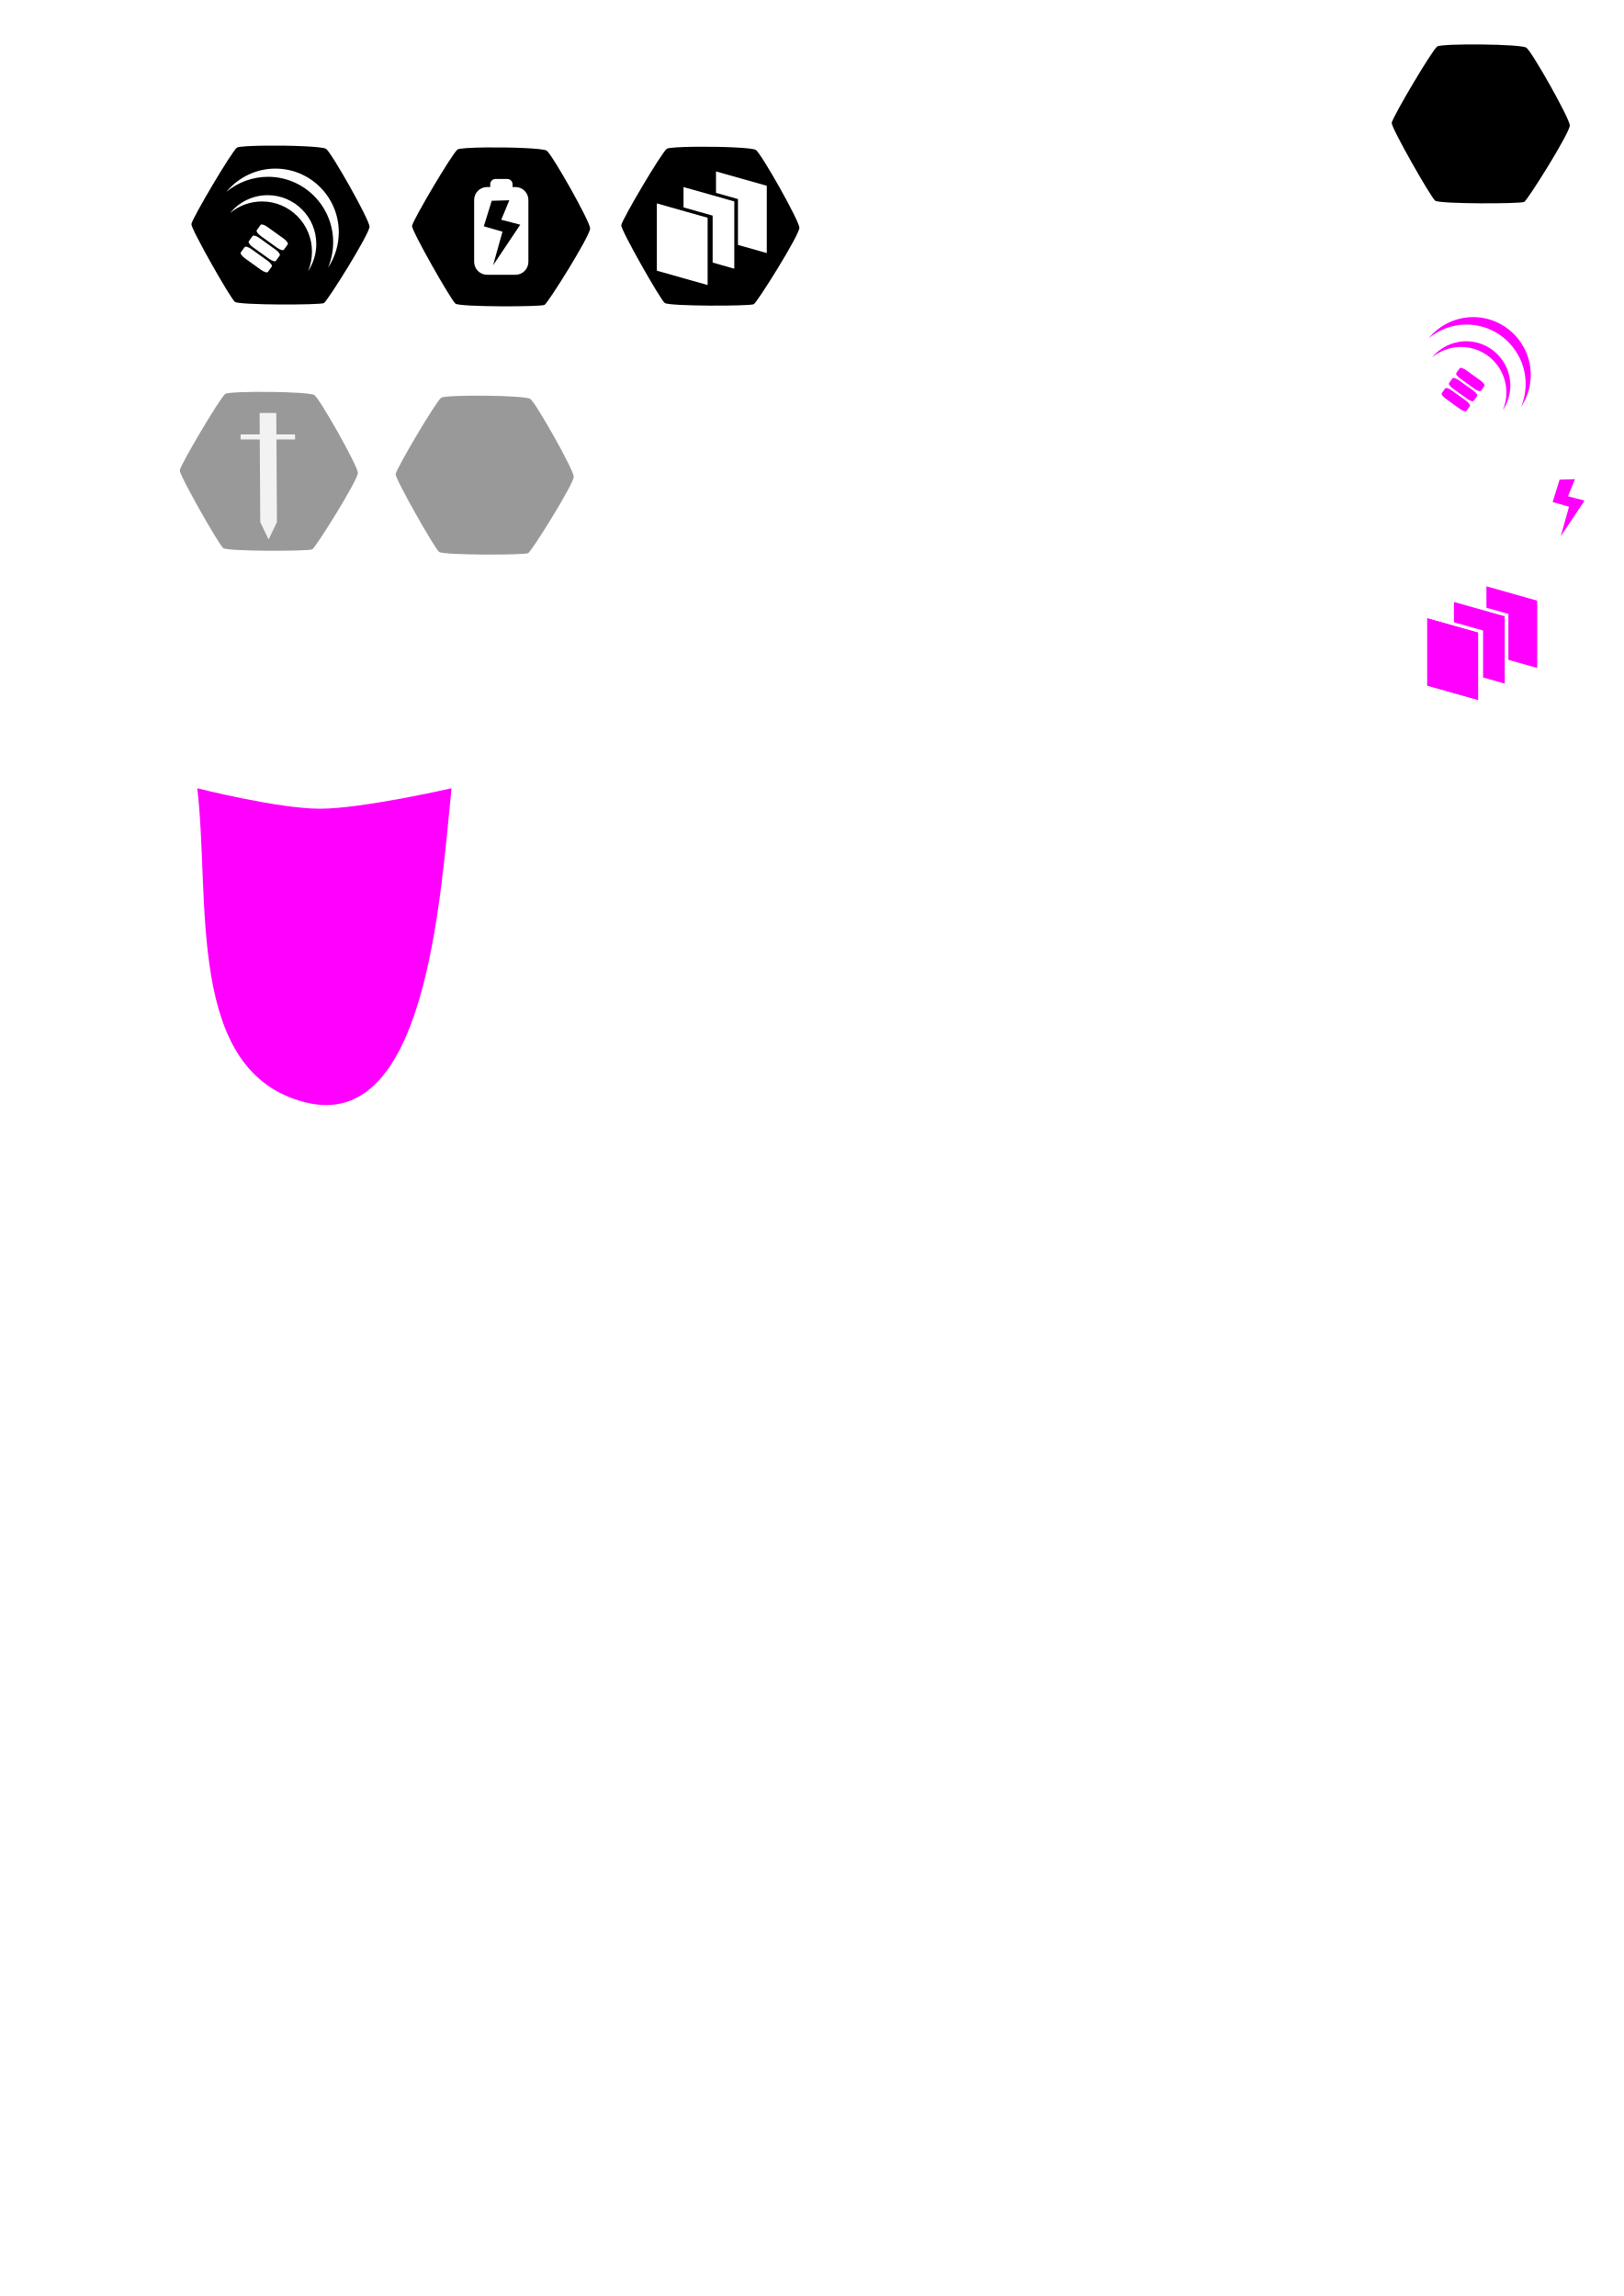
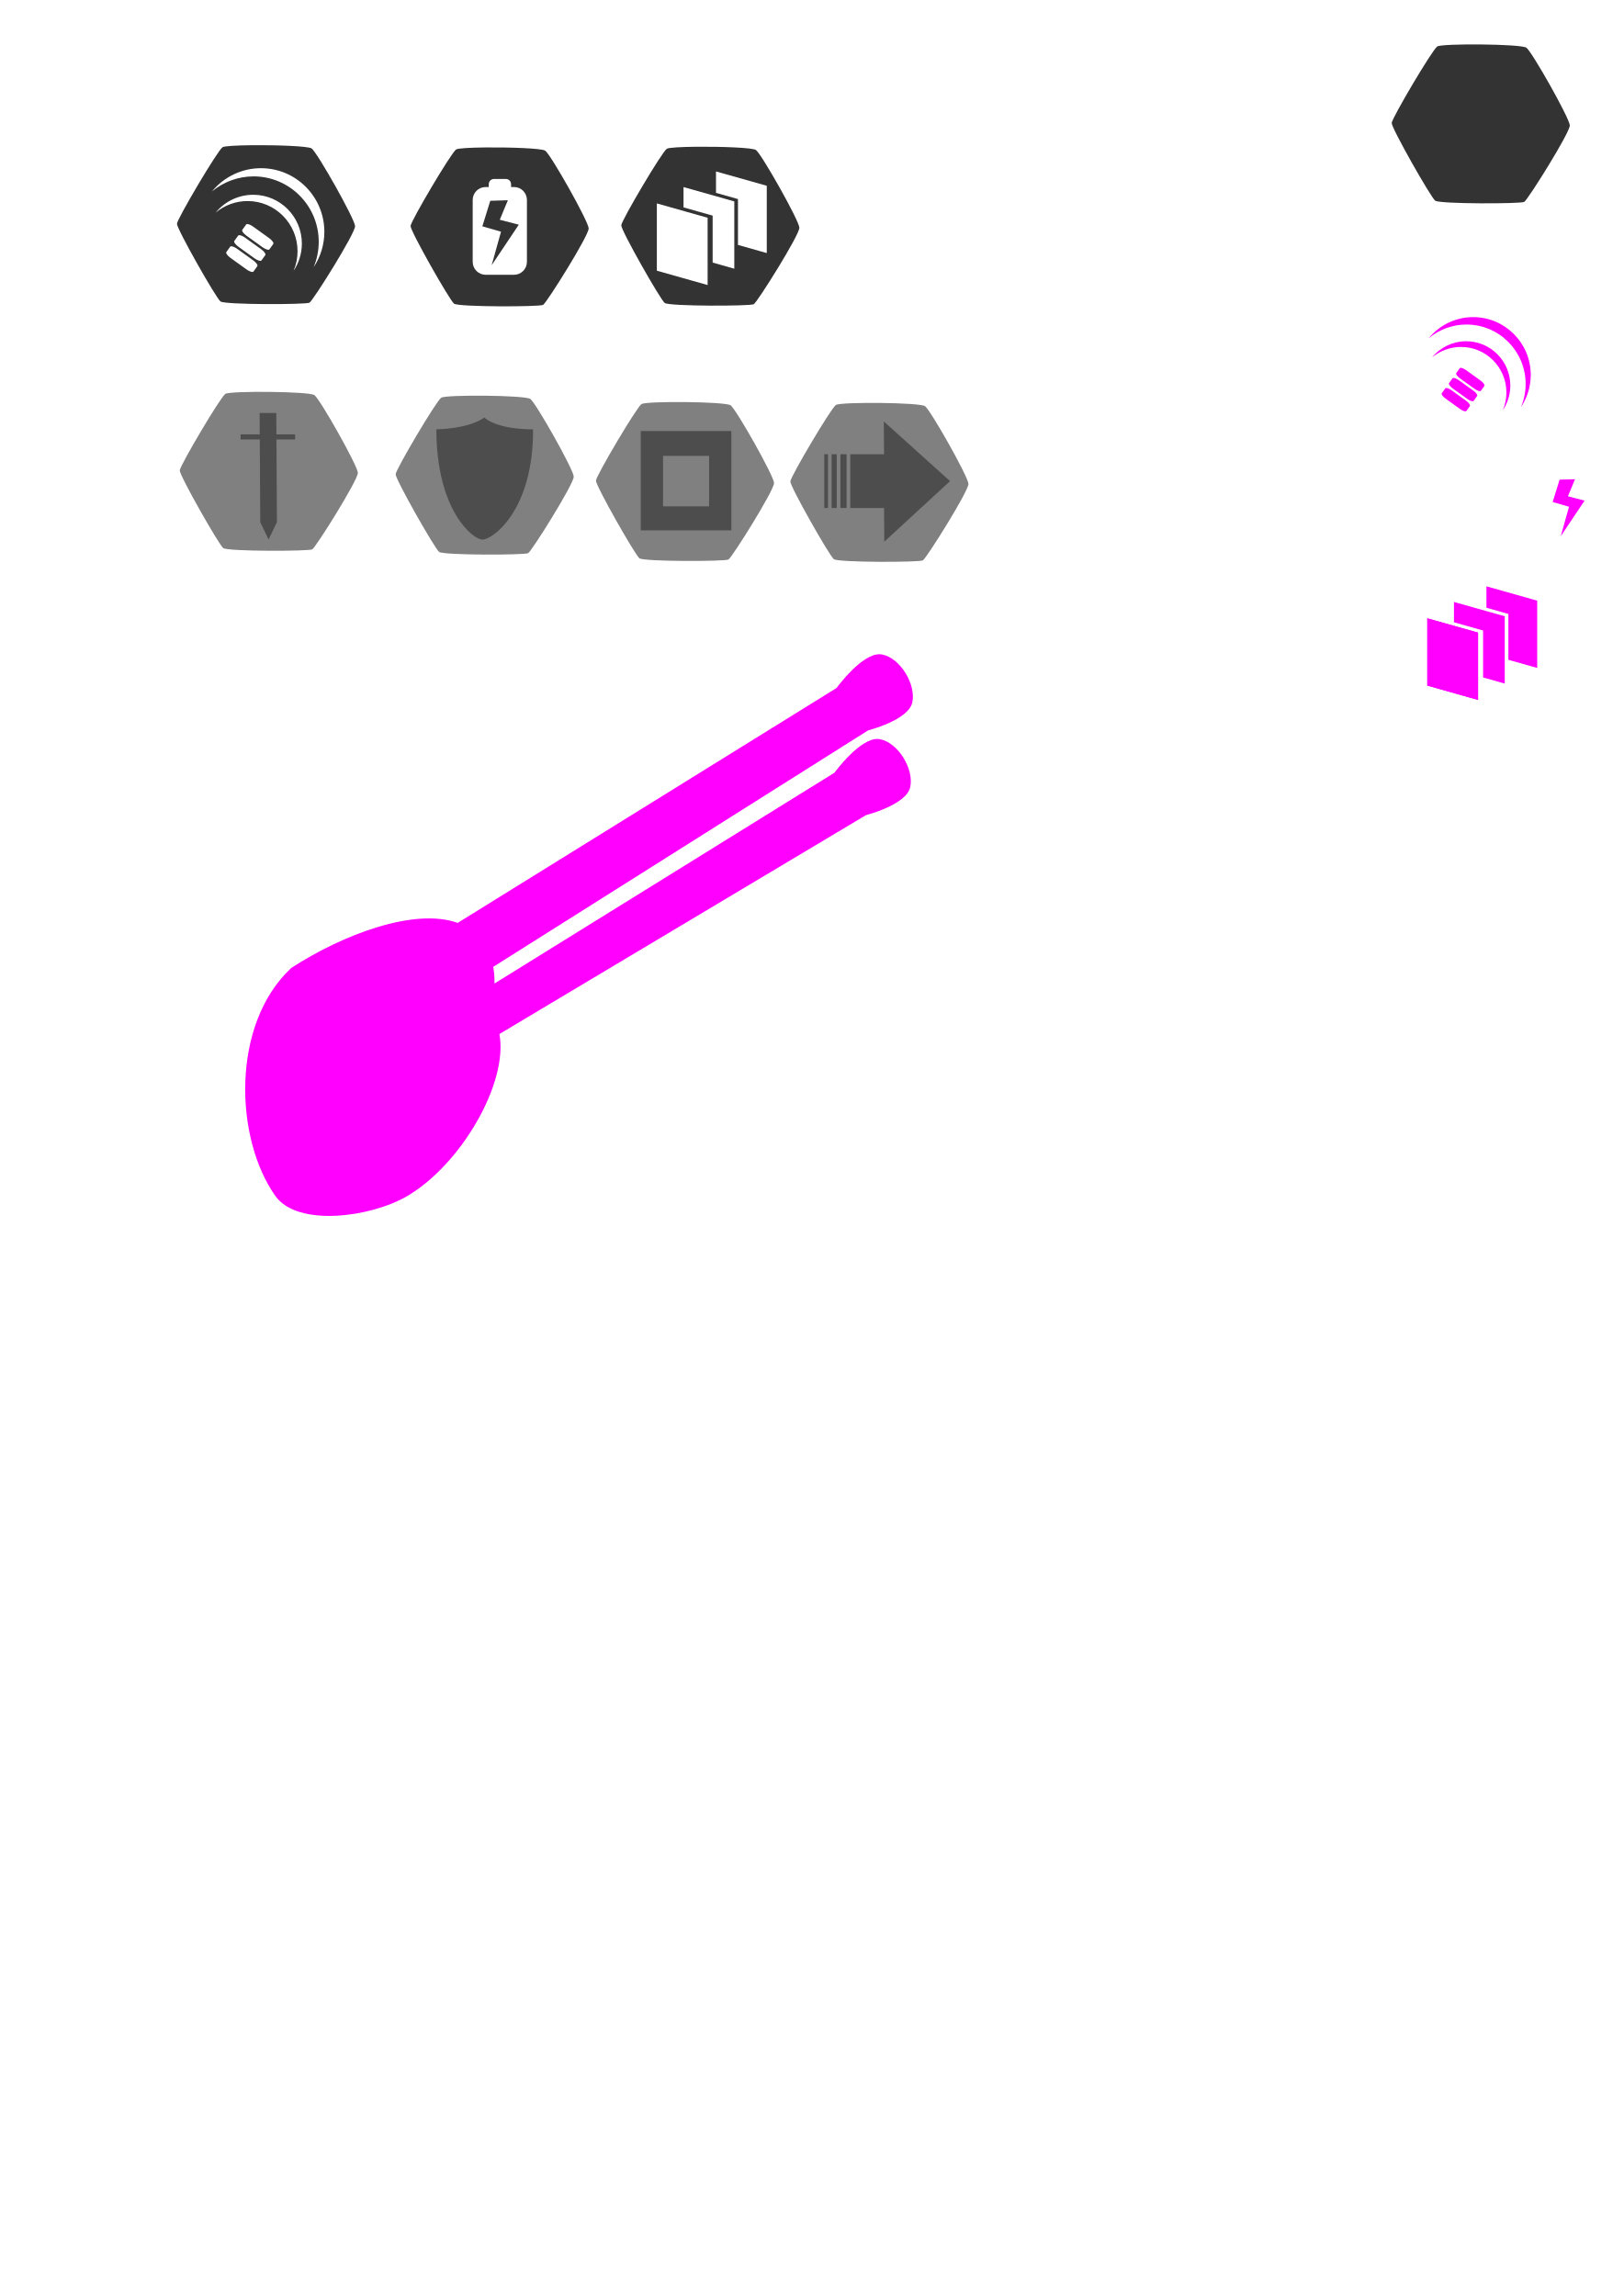
<svg xmlns="http://www.w3.org/2000/svg" width="210mm" height="297mm" viewBox="0 0 210 297" version="1.1" id="svg8">
-   <defs id="defs2" />
+   <defs id="defs2">
+     </defs>
  <g id="layer1">
-     <path style="fill:#000000;fill-opacity:1;stroke:none;stroke-width:0.389;stroke-miterlimit:4;stroke-dasharray:none;stroke-opacity:1" d="m 34.387,18.838 c -1.918,0.021 -3.497,0.105 -3.736,0.258 -0.637,0.407 -5.854,9.246 -5.896,9.896 -0.042,0.65 5.055,9.615 5.622,10.054 0.568,0.439 11.054,0.42 11.518,0.158 0.463,-0.262 5.924,-8.975 5.896,-9.896 -0.028,-0.921 -4.908,-9.565 -5.622,-10.054 -0.446,-0.306 -4.585,-0.45 -7.782,-0.416 z m 1.229,2.972 a 8.2,8.234 0 0 1 8.201,8.234 8.2,8.234 0 0 1 -1.391,4.581 8.432,8.466 0 0 0 0.663,-3.29 8.432,8.466 0 0 0 -8.432,-8.466 8.432,8.466 0 0 0 -5.374,1.95 8.2,8.234 0 0 1 6.332,-3.009 z m -0.999,3.438 a 6.29,6.316 0 0 1 6.291,6.315 6.29,6.316 0 0 1 -1.067,3.515 6.468,6.494 0 0 0 0.508,-2.525 6.468,6.494 0 0 0 -6.467,-6.494 6.468,6.494 0 0 0 -4.122,1.496 6.29,6.316 0 0 1 4.857,-2.307 z m -0.787,3.788 c 0.172,-0.01 0.471,0.112 0.769,0.327 l 2.071,1.487 c 0.398,0.286 0.639,0.626 0.542,0.762 l -0.498,0.692 c -0.098,0.136 -0.496,0.015 -0.894,-0.271 l -2.07,-1.488 c -0.398,-0.286 -0.64,-0.625 -0.543,-0.761 l 0.498,-0.693 c 0.024,-0.034 0.068,-0.051 0.125,-0.055 z m -1.032,1.437 c 0.172,-0.01 0.472,0.112 0.77,0.326 l 2.07,1.488 c 0.398,0.286 0.64,0.625 0.542,0.761 l -0.498,0.693 c -0.098,0.136 -0.497,0.015 -0.895,-0.271 l -2.071,-1.488 c -0.398,-0.286 -0.639,-0.626 -0.542,-0.762 l 0.498,-0.692 c 0.024,-0.034 0.068,-0.052 0.125,-0.055 z m -1.032,1.437 c 0.172,-0.01 0.471,0.112 0.769,0.326 l 2.07,1.488 c 0.398,0.286 0.64,0.625 0.543,0.761 l -0.498,0.692 c -0.098,0.136 -0.497,0.015 -0.895,-0.271 L 31.684,33.417 c -0.398,-0.286 -0.639,-0.625 -0.542,-0.761 l 0.498,-0.692 c 0.024,-0.034 0.068,-0.052 0.125,-0.055 z" id="path26" />
+     <path style="fill:#333333;fill-opacity:1;stroke:none;stroke-width:0.389;stroke-miterlimit:4;stroke-dasharray:none;stroke-opacity:1" d="m 32.52,18.785 c -1.918,0.021 -3.497,0.105 -3.736,0.258 -0.637,0.407 -5.854,9.246 -5.896,9.896 -0.042,0.65 5.055,9.615 5.622,10.054 0.568,0.439 11.054,0.42 11.518,0.158 0.463,-0.262 5.924,-8.975 5.896,-9.896 -0.028,-0.921 -4.908,-9.565 -5.622,-10.054 -0.446,-0.306 -4.585,-0.45 -7.782,-0.416 z m 1.229,2.972 a 8.2,8.234 0 0 1 8.201,8.234 8.2,8.234 0 0 1 -1.391,4.581 8.432,8.466 0 0 0 0.663,-3.29 8.432,8.466 0 0 0 -8.432,-8.466 8.432,8.466 0 0 0 -5.374,1.95 8.2,8.234 0 0 1 6.332,-3.009 z m -0.999,3.438 a 6.29,6.316 0 0 1 6.291,6.315 6.29,6.316 0 0 1 -1.067,3.515 6.468,6.494 0 0 0 0.508,-2.525 6.468,6.494 0 0 0 -6.467,-6.494 6.468,6.494 0 0 0 -4.122,1.496 6.29,6.316 0 0 1 4.857,-2.307 z m -0.787,3.788 c 0.172,-0.01 0.471,0.112 0.769,0.327 l 2.071,1.487 c 0.398,0.286 0.639,0.626 0.542,0.762 l -0.498,0.692 c -0.098,0.136 -0.496,0.015 -0.894,-0.271 l -2.07,-1.488 c -0.398,-0.286 -0.64,-0.625 -0.543,-0.761 l 0.498,-0.693 c 0.024,-0.034 0.068,-0.051 0.125,-0.055 z m -1.032,1.437 c 0.172,-0.01 0.472,0.112 0.77,0.326 l 2.07,1.488 c 0.398,0.286 0.64,0.625 0.542,0.761 l -0.498,0.693 c -0.098,0.136 -0.497,0.015 -0.895,-0.271 l -2.071,-1.488 c -0.398,-0.286 -0.639,-0.626 -0.542,-0.762 l 0.498,-0.692 c 0.024,-0.034 0.068,-0.052 0.125,-0.055 z m -1.032,1.437 c 0.172,-0.01 0.471,0.112 0.769,0.326 l 2.07,1.488 c 0.398,0.286 0.64,0.625 0.543,0.761 l -0.498,0.692 c -0.098,0.136 -0.497,0.015 -0.895,-0.271 L 29.817,33.365 c -0.398,-0.286 -0.639,-0.625 -0.542,-0.761 l 0.498,-0.692 c 0.024,-0.034 0.068,-0.052 0.125,-0.055 z" id="path26" />
    <path style="fill:#ff00ff;fill-opacity:1;stroke:none;stroke-width:0.091;stroke-miterlimit:4;stroke-dasharray:none;stroke-opacity:1" d="m 189.624,44.141 a 5.712,5.735 0 0 0 -4.411,2.096 5.873,5.897 0 0 1 3.743,-1.359 5.873,5.897 0 0 1 5.873,5.897 5.873,5.897 0 0 1 -0.462,2.292 5.712,5.735 0 0 0 0.969,-3.191 5.712,5.735 0 0 0 -5.712,-5.735 z" id="path3711" />
    <path id="path3716" d="m 190.531,41.02 a 7.446,7.476 0 0 0 -5.75,2.732 7.657,7.687 0 0 1 4.879,-1.771 7.657,7.687 0 0 1 7.657,7.688 7.657,7.687 0 0 1 -0.602,2.988 7.446,7.476 0 0 0 1.263,-4.16 7.446,7.476 0 0 0 -7.447,-7.476 z" style="fill:#ff00ff;fill-opacity:1;stroke:none;stroke-width:0.119;stroke-miterlimit:4;stroke-dasharray:none;stroke-opacity:1" />
    <rect style="fill:#ff00ff;fill-opacity:1;stroke:none;stroke-width:0.155;stroke-miterlimit:4;stroke-dasharray:none;stroke-opacity:1" id="rect3718" width="3.922" height="1.323" x="181.106" y="-68.568" rx="0.803" ry="0.274" transform="rotate(35.70524)" />
    <rect ry="0.274" rx="0.803" y="-70.174" x="181.106" height="1.323" width="3.922" id="rect3720" style="fill:#ff00ff;fill-opacity:1;stroke:none;stroke-width:0.155;stroke-miterlimit:4;stroke-dasharray:none;stroke-opacity:1" transform="rotate(35.70524)" />
    <rect style="fill:#ff00ff;fill-opacity:1;stroke:none;stroke-width:0.155;stroke-miterlimit:4;stroke-dasharray:none;stroke-opacity:1" id="rect3722" width="3.922" height="1.323" x="181.106" y="-71.781" rx="0.803" ry="0.274" transform="rotate(35.70524)" />
-     <path id="path3737" d="m 197.134,26.116 c -0.463,0.262 -10.95,0.281 -11.518,-0.158 -0.568,-0.439 -5.664,-9.404 -5.622,-10.054 0.042,-0.65 5.259,-9.488 5.896,-9.896 0.637,-0.407 10.803,-0.331 11.518,0.158 0.714,0.49 5.594,9.133 5.622,10.054 0.028,0.921 -5.432,9.634 -5.896,9.896 z" style="fill:#000000;fill-opacity:1;stroke:none;stroke-width:0.389;stroke-miterlimit:4;stroke-dasharray:none;stroke-opacity:1" />
+     <path id="path3737" d="m 197.134,26.116 c -0.463,0.262 -10.95,0.281 -11.518,-0.158 -0.568,-0.439 -5.664,-9.404 -5.622,-10.054 0.042,-0.65 5.259,-9.488 5.896,-9.896 0.637,-0.407 10.803,-0.331 11.518,0.158 0.714,0.49 5.594,9.133 5.622,10.054 0.028,0.921 -5.432,9.634 -5.896,9.896 z" style="fill:#333333;fill-opacity:1;stroke:none;stroke-width:0.389;stroke-miterlimit:4;stroke-dasharray:none;stroke-opacity:1" />
    <path style="fill:#ff00ff;fill-opacity:1;stroke:none;stroke-width:0.219;stroke-miterlimit:4;stroke-dasharray:none;stroke-opacity:1" d="m 201.707,62.047 1.994,-0.058 -0.916,2.21 2.154,0.559 -3.076,4.595 1.063,-3.805 -2.115,-0.608 z" id="rect3769" />
-     <path style="fill:#000000;fill-opacity:1;stroke:none;stroke-width:0.389;stroke-miterlimit:4;stroke-dasharray:none;stroke-opacity:1" d="m 62.921,19.073 c -1.918,0.021 -3.497,0.105 -3.736,0.258 -0.637,0.407 -5.853,9.245 -5.896,9.896 -0.042,0.65 5.054,9.615 5.622,10.054 0.568,0.439 11.054,0.42 11.518,0.158 0.463,-0.262 5.924,-8.975 5.896,-9.896 -0.028,-0.921 -4.908,-9.564 -5.622,-10.054 -0.446,-0.306 -4.585,-0.45 -7.782,-0.416 z m 1.157,4.078 h 1.536 c 0.373,0 0.674,0.301 0.674,0.674 v 0.367 h 0.372 c 0.93,0 1.679,0.749 1.679,1.679 v 7.993 c 0,0.93 -0.749,1.68 -1.679,1.68 h -3.657 c -0.93,0 -1.679,-0.75 -1.679,-1.68 v -7.993 c 0,-0.93 0.749,-1.679 1.679,-1.679 h 0.401 v -0.367 c 0,-0.373 0.3,-0.674 0.674,-0.674 z m 1.796,2.754 -2.276,0.067 -1.024,3.302 2.415,0.693 -1.213,4.343 3.51,-5.245 -2.459,-0.638 z" id="path3777" />
-     <path style="fill:#000000;fill-opacity:1;stroke:none;stroke-width:0.389;stroke-miterlimit:4;stroke-dasharray:none;stroke-opacity:1" d="m 89.982,18.984 c -1.918,0.021 -3.497,0.105 -3.736,0.258 -0.637,0.407 -5.853,9.245 -5.896,9.896 -0.042,0.65 5.054,9.615 5.622,10.054 0.568,0.439 11.054,0.42 11.518,0.158 0.463,-0.262 5.924,-8.975 5.896,-9.896 -0.028,-0.921 -4.908,-9.564 -5.622,-10.054 -0.446,-0.306 -4.585,-0.45 -7.782,-0.416 z m 2.621,3.192 6.567,1.855 v 8.703 L 95.445,31.682 V 25.75 l -2.841,-0.803 z m -4.2,2.022 6.567,1.855 v 8.704 L 92.17,33.965 v -6.073 l -3.767,-1.065 z m -3.45,2.115 6.567,1.855 v 8.703 L 84.953,35.016 Z" id="path3796" />
+     <path style="fill:#333333;fill-opacity:1;stroke:none;stroke-width:0.389;stroke-miterlimit:4;stroke-dasharray:none;stroke-opacity:1" d="m 62.732,19.073 c -1.918,0.021 -3.497,0.105 -3.736,0.258 -0.637,0.407 -5.853,9.245 -5.896,9.896 -0.042,0.65 5.054,9.615 5.622,10.054 0.568,0.439 11.054,0.42 11.518,0.158 0.463,-0.262 5.924,-8.975 5.896,-9.896 -0.028,-0.921 -4.908,-9.564 -5.622,-10.054 -0.446,-0.306 -4.585,-0.45 -7.782,-0.416 z m 1.157,4.078 h 1.536 c 0.373,0 0.674,0.301 0.674,0.674 v 0.367 h 0.372 c 0.93,0 1.679,0.749 1.679,1.679 v 7.993 c 0,0.93 -0.749,1.68 -1.679,1.68 h -3.657 c -0.93,0 -1.679,-0.75 -1.679,-1.68 v -7.993 c 0,-0.93 0.749,-1.679 1.679,-1.679 h 0.401 v -0.367 c 0,-0.373 0.3,-0.674 0.674,-0.674 z m 1.796,2.754 -2.276,0.067 -1.024,3.302 2.415,0.693 -1.213,4.343 3.51,-5.245 -2.459,-0.638 z" id="path3777" />
+     <path style="fill:#333333;fill-opacity:1;stroke:none;stroke-width:0.389;stroke-miterlimit:4;stroke-dasharray:none;stroke-opacity:1" d="m 89.982,18.984 c -1.918,0.021 -3.497,0.105 -3.736,0.258 -0.637,0.407 -5.853,9.245 -5.896,9.896 -0.042,0.65 5.054,9.615 5.622,10.054 0.568,0.439 11.054,0.42 11.518,0.158 0.463,-0.262 5.924,-8.975 5.896,-9.896 -0.028,-0.921 -4.908,-9.564 -5.622,-10.054 -0.446,-0.306 -4.585,-0.45 -7.782,-0.416 z m 2.621,3.192 6.567,1.855 v 8.703 L 95.445,31.682 V 25.75 l -2.841,-0.803 z m -4.2,2.022 6.567,1.855 v 8.704 L 92.17,33.965 v -6.073 l -3.767,-1.065 z m -3.45,2.115 6.567,1.855 v 8.703 L 84.953,35.016 Z" id="path3796" />
    <ellipse style="fill:#000000;fill-opacity:1;stroke:none;stroke-width:0.265;stroke-miterlimit:4;stroke-dasharray:none;stroke-opacity:1" id="path3867" cx="101.763" cy="95.011" r="21.849" />
    <path id="path42" d="m 184.596,79.981 6.566,1.855 v 8.703 l -6.566,-1.855 z" style="fill:#ff00ff;fill-opacity:1;stroke:none;stroke-width:0.118;stroke-miterlimit:4;stroke-dasharray:none;stroke-opacity:1" />
    <path style="fill:#ff00ff;fill-opacity:1;stroke:none;stroke-width:0.118;stroke-miterlimit:4;stroke-dasharray:none;stroke-opacity:1" d="m 184.596,79.981 6.566,1.855 v 8.703 l -6.566,-1.855 z" id="path44" />
    <path id="path46" d="m 188.046,77.866 v 2.63 l 3.767,1.064 v 6.073 l 2.8,0.791 v -8.704 z" style="fill:#ff00ff;fill-opacity:1;stroke:none;stroke-width:0.118;stroke-miterlimit:4;stroke-dasharray:none;stroke-opacity:1" />
    <path id="path48" d="m 192.246,75.844 v 2.771 l 2.841,0.803 v 5.932 l 3.725,1.052 v -8.703 z m 0,5.401 v 3.302 l 0.042,0.012 V 81.257 Z" style="fill:#ff00ff;fill-opacity:1;stroke:none;stroke-width:0.118;stroke-miterlimit:4;stroke-dasharray:none;stroke-opacity:1" />
-     <path style="fill:#999999;fill-opacity:1;stroke:none;stroke-width:0.389;stroke-miterlimit:4;stroke-dasharray:none;stroke-opacity:1" d="m 40.389,71.058 c -0.463,0.262 -10.95,0.281 -11.518,-0.158 -0.568,-0.439 -5.664,-9.404 -5.622,-10.054 0.042,-0.65 5.259,-9.488 5.896,-9.896 0.637,-0.407 10.803,-0.331 11.518,0.158 0.714,0.49 5.594,9.133 5.622,10.054 0.028,0.921 -5.432,9.634 -5.896,9.896 z" id="path57" />
-     <rect style="fill:#f2f2f2;fill-opacity:1;stroke:none;stroke-width:0.341;stroke-miterlimit:4;stroke-dasharray:none;stroke-opacity:1" id="rect52" width="7.045" height="0.656" x="31.118" y="56.191" />
-     <path style="fill:#f2f2f2;fill-opacity:1;stroke:none;stroke-width:0.3;stroke-miterlimit:4;stroke-dasharray:none;stroke-opacity:1" d="m 33.577,53.419 h 2.157 l 0.083,14.125 -1.078,2.245 -1.078,-2.245 z" id="rect54" />
-     <path style="fill:#999999;fill-opacity:1;stroke:none;stroke-width:0.389;stroke-miterlimit:4;stroke-dasharray:none;stroke-opacity:1" d="m 68.31,71.552 c -0.463,0.262 -10.95,0.281 -11.518,-0.158 -0.568,-0.439 -5.664,-9.404 -5.622,-10.054 0.042,-0.65 5.259,-9.488 5.896,-9.896 0.637,-0.407 10.803,-0.331 11.518,0.158 0.714,0.49 5.594,9.133 5.622,10.054 0.028,0.921 -5.432,9.634 -5.896,9.896 z" id="path77" />
-     <path style="fill:#ff00ff;fill-opacity:1;stroke:none;stroke-width:0.265;stroke-miterlimit:4;stroke-dasharray:none;stroke-opacity:1" d="m 25.513,101.964 c 0,0 10.394,2.646 15.875,2.646 5.481,0 17.009,-2.646 17.009,-2.646 -1.476,14.644 -3.34,44.554 -18.899,40.632 -15.559,-3.921 -12.263,-26.088 -13.985,-40.632 z" id="rect79" />
+     <path style="fill:#808080;fill-opacity:1;stroke:none;stroke-width:0.389;stroke-miterlimit:4;stroke-dasharray:none;stroke-opacity:1" d="m 40.389,71.058 c -0.463,0.262 -10.95,0.281 -11.518,-0.158 -0.568,-0.439 -5.664,-9.404 -5.622,-10.054 0.042,-0.65 5.259,-9.488 5.896,-9.896 0.637,-0.407 10.803,-0.331 11.518,0.158 0.714,0.49 5.594,9.133 5.622,10.054 0.028,0.921 -5.432,9.634 -5.896,9.896 z" id="path57" />
+     <rect style="fill:#4d4d4d;fill-opacity:1;stroke:none;stroke-width:0.341;stroke-miterlimit:4;stroke-dasharray:none;stroke-opacity:1" id="rect52" width="7.045" height="0.656" x="31.118" y="56.191" />
+     <path style="fill:#4d4d4d;fill-opacity:1;stroke:none;stroke-width:0.3;stroke-miterlimit:4;stroke-dasharray:none;stroke-opacity:1" d="m 33.577,53.419 h 2.157 l 0.083,14.125 -1.078,2.245 -1.078,-2.245 z" id="rect54" />
+     <path style="fill:#808080;fill-opacity:1;stroke:none;stroke-width:0.389;stroke-miterlimit:4;stroke-dasharray:none;stroke-opacity:1" d="m 68.31,71.552 c -0.463,0.262 -10.95,0.281 -11.518,-0.158 -0.568,-0.439 -5.664,-9.404 -5.622,-10.054 0.042,-0.65 5.259,-9.488 5.896,-9.896 0.637,-0.407 10.803,-0.331 11.518,0.158 0.714,0.49 5.594,9.133 5.622,10.054 0.028,0.921 -5.432,9.634 -5.896,9.896 z" id="path77" />
+     <path style="fill:#4d4d4d;fill-opacity:1;stroke:none;stroke-width:0.091;stroke-miterlimit:4;stroke-dasharray:none;stroke-opacity:1" d="m 56.438,55.532 c 0,0 4.082,-0.011 6.193,-1.514 1.969,1.638 6.314,1.514 6.314,1.514 0.039,10.563 -5.25,14.243 -6.519,14.269 -1.269,0.026 -5.994,-3.818 -5.988,-14.269 z" id="rect79" />
+     <path style="fill:#808080;fill-opacity:1;stroke:none;stroke-width:0.389;stroke-miterlimit:4;stroke-dasharray:none;stroke-opacity:1" d="m 94.216,72.375 c -0.463,0.262 -10.95,0.281 -11.518,-0.158 -0.568,-0.439 -5.664,-9.404 -5.622,-10.054 0.042,-0.65 5.259,-9.488 5.896,-9.896 0.637,-0.407 10.803,-0.331 11.518,0.158 0.714,0.49 5.594,9.133 5.622,10.054 0.028,0.921 -5.432,9.634 -5.896,9.896 z" id="path82" />
+     <path style="fill:#4d4d4d;fill-opacity:1;stroke:none;stroke-width:0.244;stroke-miterlimit:4;stroke-dasharray:none;stroke-opacity:1" d="M 82.871,55.757 V 68.608 H 94.589 V 55.757 Z m 2.883,3.212 h 5.953 v 6.529 H 85.754 Z" id="rect100" />
+     <path style="fill:#808080;fill-opacity:1;stroke:none;stroke-width:0.389;stroke-miterlimit:4;stroke-dasharray:none;stroke-opacity:1" d="m 119.358,72.488 c -0.463,0.262 -10.95,0.281 -11.518,-0.158 -0.568,-0.439 -5.664,-9.404 -5.622,-10.054 0.042,-0.65 5.259,-9.488 5.896,-9.896 0.637,-0.407 10.803,-0.331 11.518,0.158 0.714,0.49 5.594,9.133 5.622,10.054 0.028,0.921 -5.432,9.634 -5.896,9.896 z" id="path106" />
+     <path style="fill:#4d4d4d;fill-opacity:1;stroke:none;stroke-width:0.524;stroke-miterlimit:4;stroke-dasharray:none;stroke-opacity:1" d="M 432.012 206.039 L 432.145 222.08 L 415.625 222.08 L 415.625 248.35 L 432.145 248.35 L 432.264 264.832 L 464.404 235.215 L 432.012 206.039 z M 402.902 222.08 L 402.902 248.35 L 404.732 248.35 L 404.732 222.08 L 402.902 222.08 z M 406.518 222.08 L 406.518 248.35 L 409.018 248.35 L 409.018 222.08 L 406.518 222.08 z M 410.803 222.08 L 410.803 248.35 L 413.84 248.35 L 413.84 222.08 L 410.803 222.08 z " transform="scale(0.2645833)" id="rect108" />
+     <path style="fill:#ff00ff;fill-opacity:1;stroke:none;stroke-width:1.002;stroke-miterlimit:4;stroke-dasharray:none;stroke-opacity:1" d="m 430.256,319.867 c -9.017,-0.489 -21.34,16.5 -21.34,16.5 L 223.719,451.205 c -21.062,-7.588 -56.24,5.701 -81.361,22.041 -29.553,27.564 -27.722,83.434 -7.66,111.604 10.952,15.046 46.152,10.325 63.838,0.205 26.608,-15.226 50.079,-55.613 45.584,-79.518 L 423.359,398.49 c 0,0 19.61,-4.948 21.57,-13.609 1.96,-8.662 -5.751,-21.788 -14.822,-23.494 -0.283,-0.053 -0.57,-0.088 -0.861,-0.104 -9.017,-0.489 -21.34,16.5 -21.34,16.5 L 241.709,480.84 c 0.061,-2.783 -0.127,-5.508 -0.621,-8.133 L 424.369,357.074 c 0,0 19.61,-4.948 21.57,-13.609 1.96,-8.662 -5.751,-21.788 -14.822,-23.494 -0.283,-0.053 -0.57,-0.088 -0.861,-0.104 z" transform="scale(0.2645833)" id="path125" />
  </g>
</svg>
